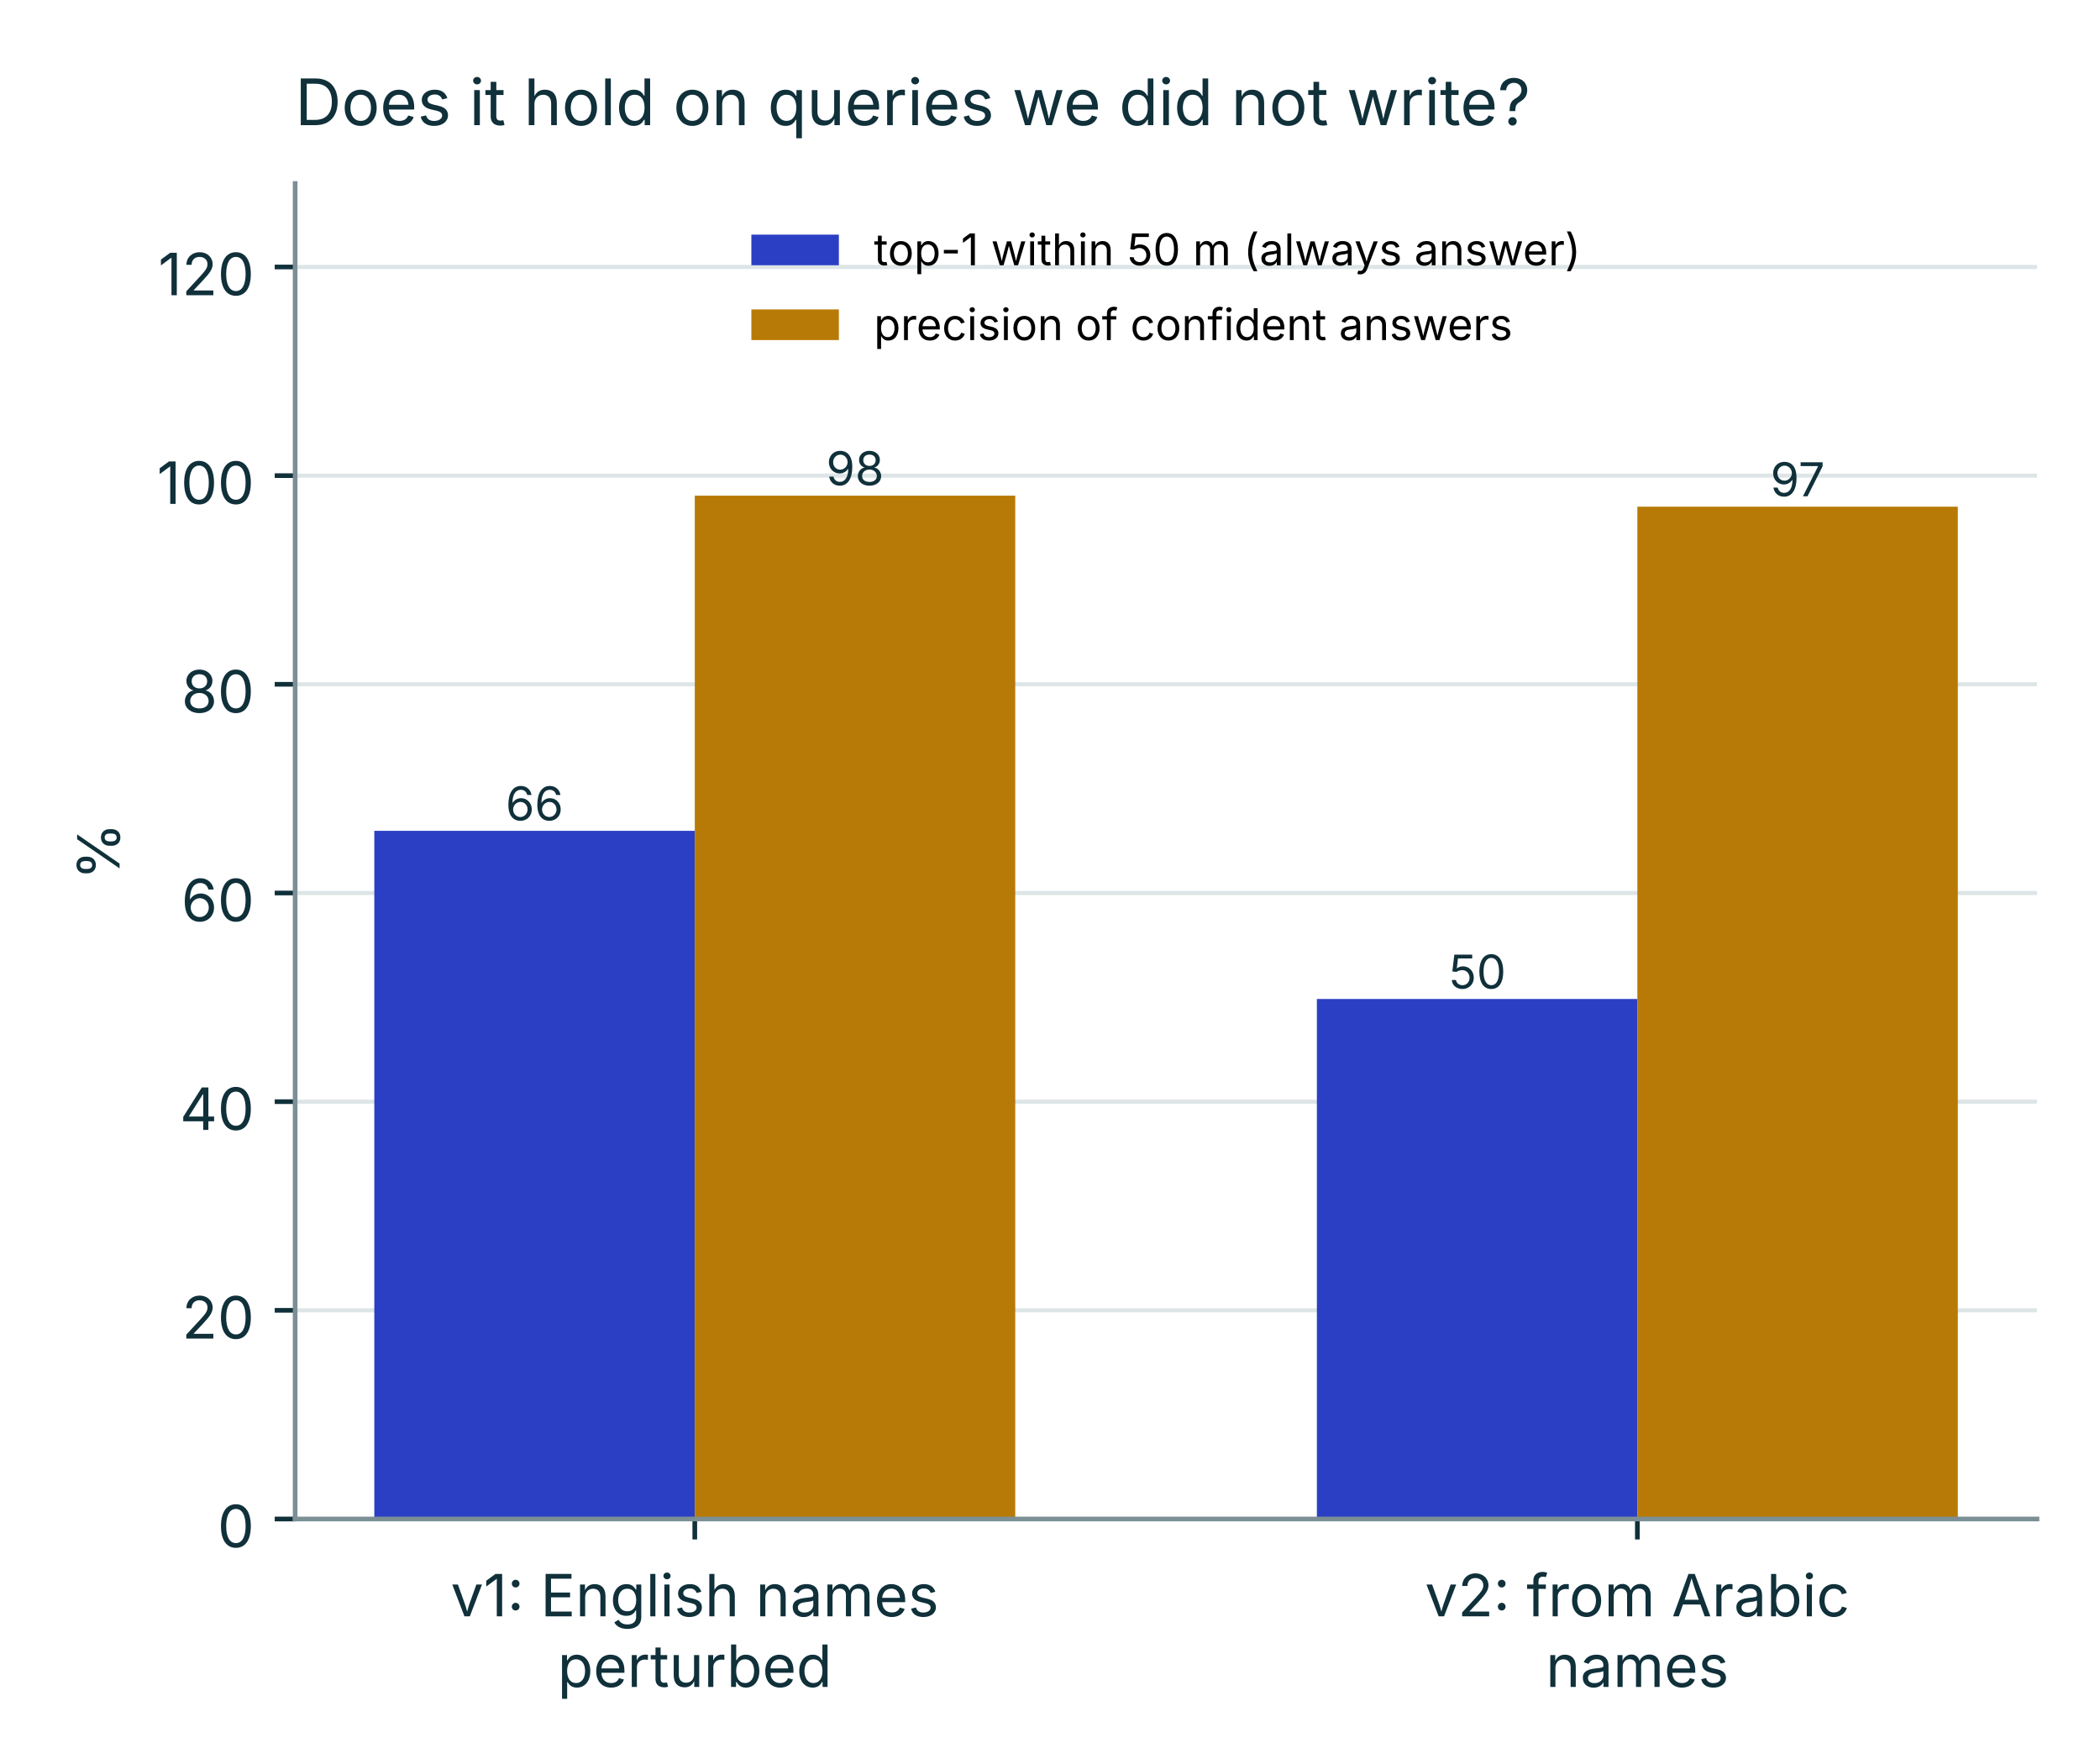
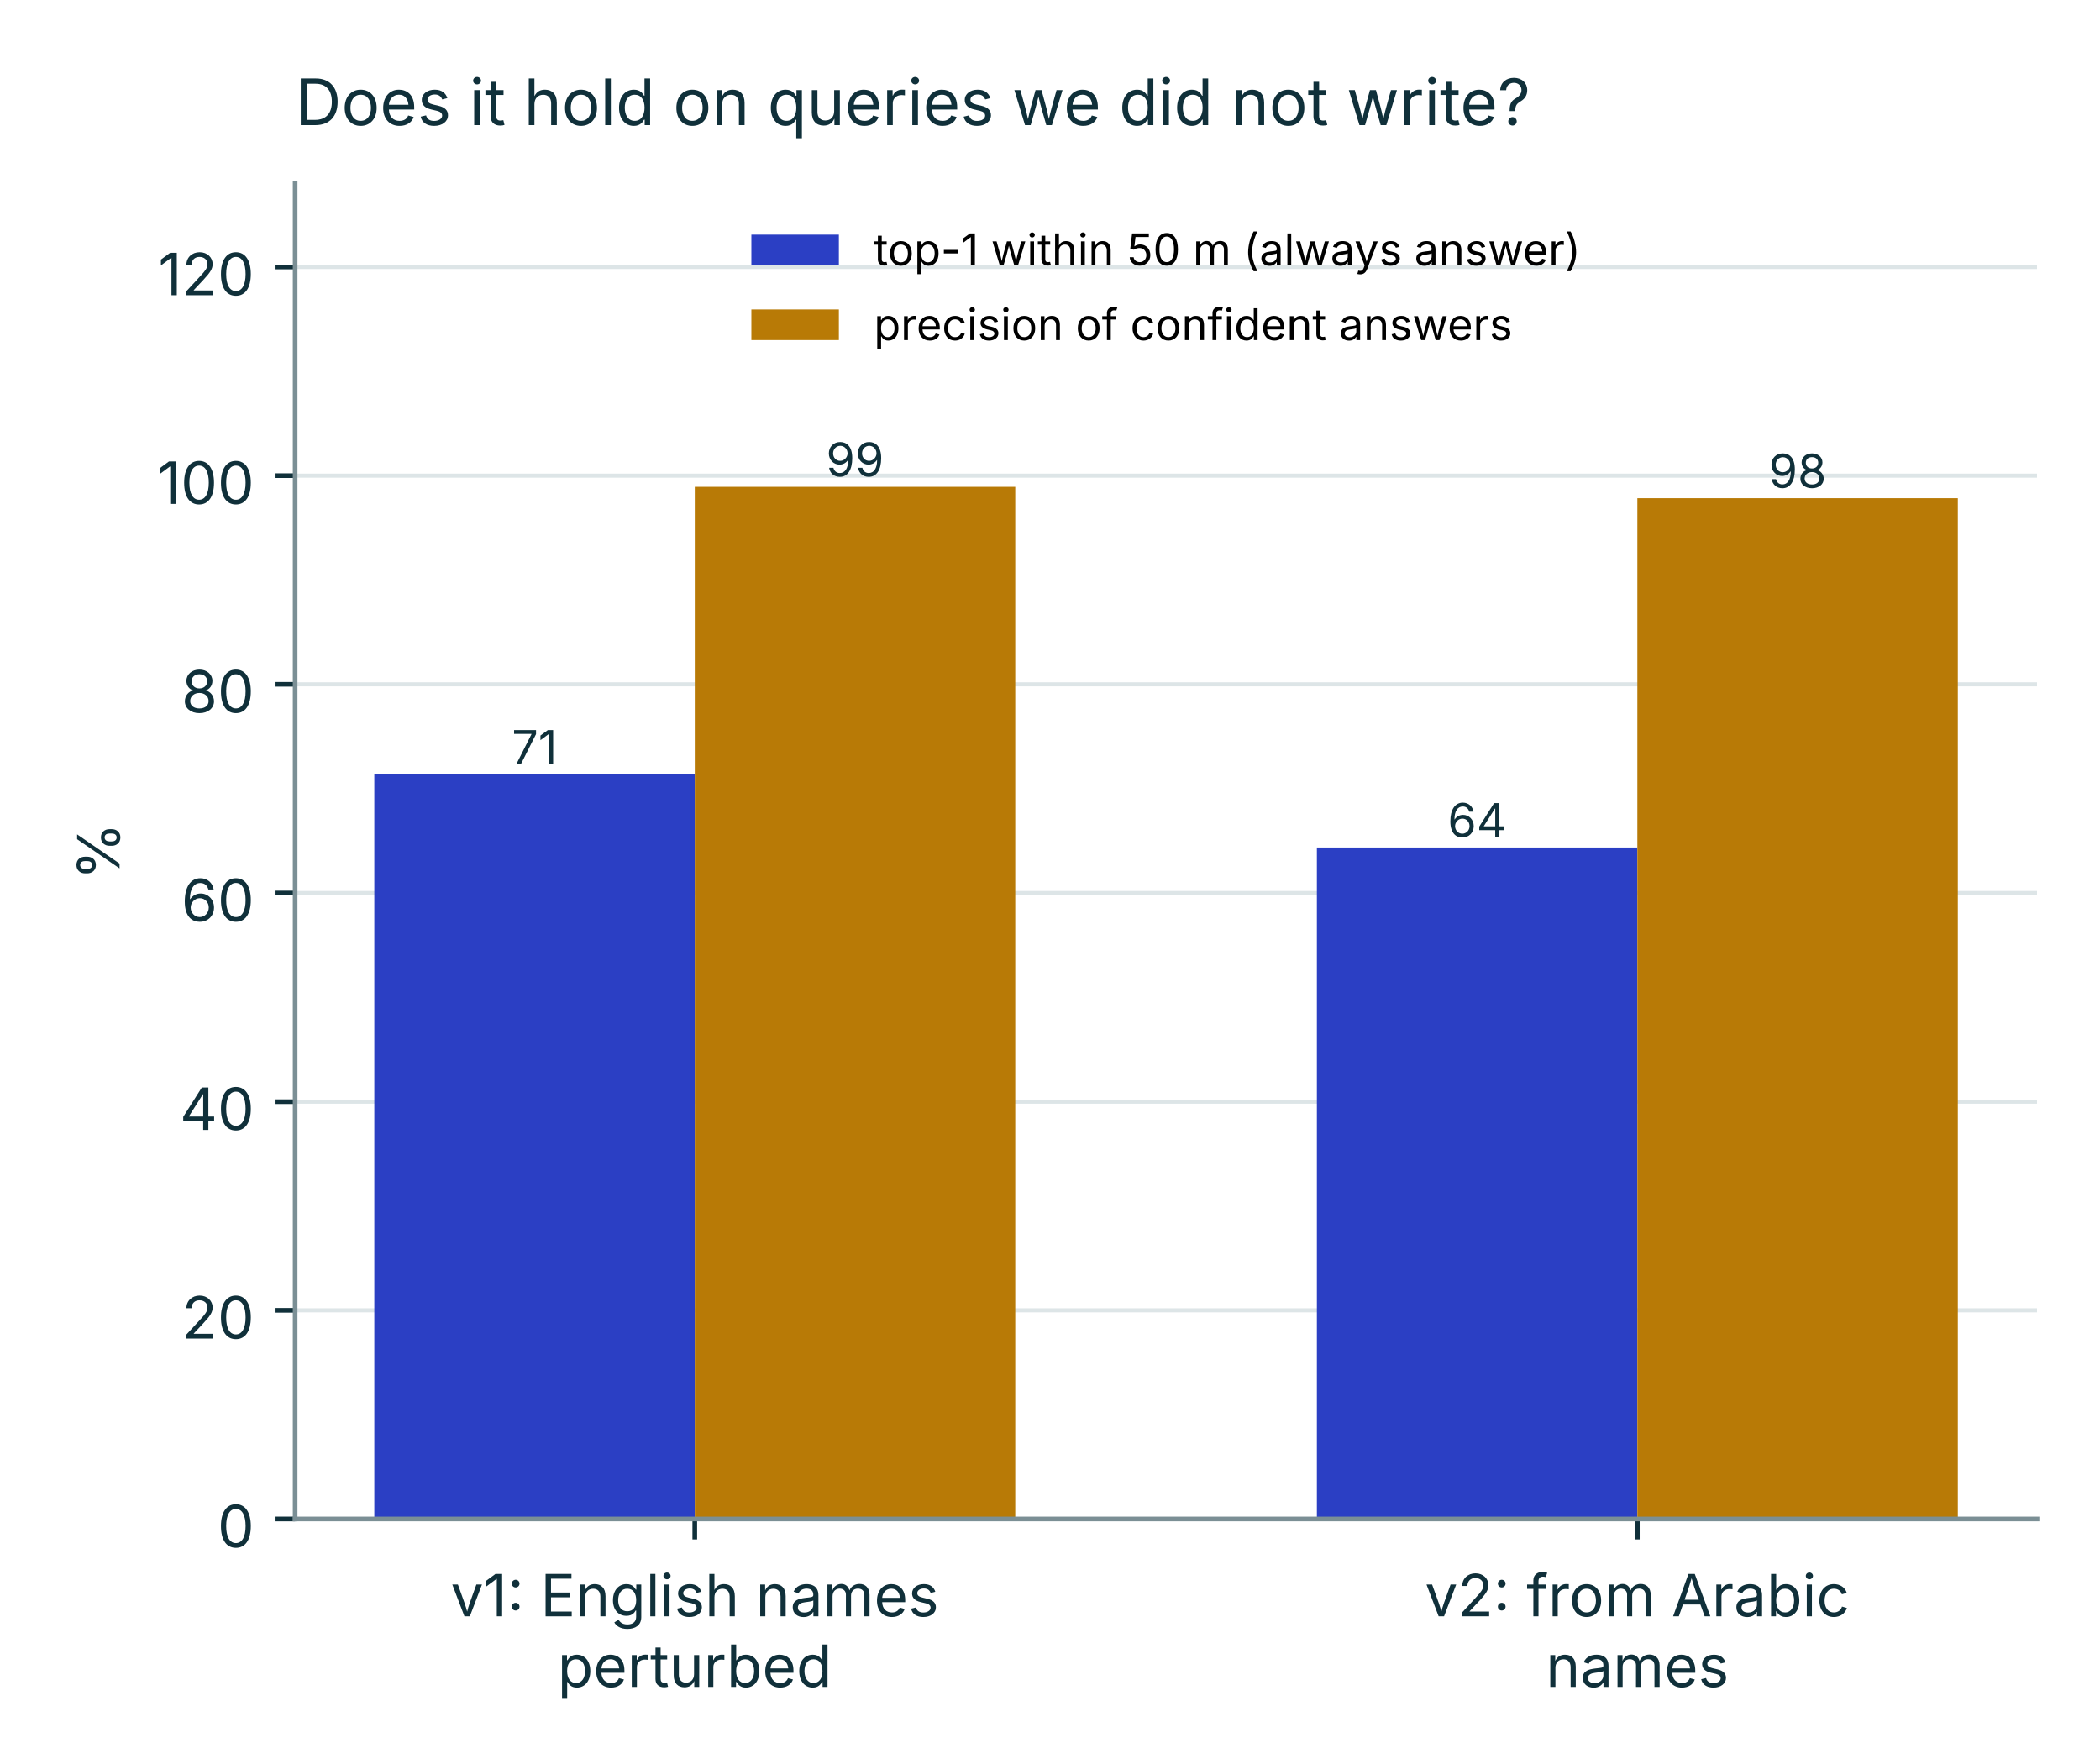
<svg xmlns="http://www.w3.org/2000/svg" xmlns:xlink="http://www.w3.org/1999/xlink" width="360pt" height="302.4pt" viewBox="0 0 360 302.4" version="1.1">
  <defs>
    <style type="text/css">*{stroke-linejoin: round; stroke-linecap: butt}</style>
  </defs>
  <g id="figure_1">
    <g id="patch_1">
      <path d="M 0 302.4  L 360 302.4  L 360 0  L 0 0  z " style="fill: #ffffff" />
    </g>
    <g id="axes_1">
      <g id="patch_2">
        <path d="M 50.595 260.401  L 349.2 260.401  L 349.2 31.456  L 50.595 31.456  z " style="fill: #ffffff" />
      </g>
      <g id="matplotlib.axis_1">
        <g id="xtick_1">
          <g id="line2d_1">
            <defs>
-               <path id="m82277fb473" d="M 0 0  L 0 3.5  " style="stroke: #10303a; stroke-width: 0.8" />
+               <path id="m94bf352d5c" d="M 0 0  L 0 3.5  " style="stroke: #10303a; stroke-width: 0.8" />
            </defs>
            <g>
-               <use xlink:href="#m82277fb473" x="119.106" y="260.401" style="fill: #10303a; stroke: #10303a; stroke-width: 0.8" />
+               <use xlink:href="#m94bf352d5c" x="119.106" y="260.401" style="fill: #10303a; stroke: #10303a; stroke-width: 0.8" />
            </g>
          </g>
          <g id="text_1">
            <g style="fill: #10303a" transform="translate(77.27065 277.0883) scale(0.1 -0.1)">
              <defs>
                <path id="Inter-Regular-3d6" d="M 1503 0  L 2094 0  L 3428 3494  L 2813 3494  L 2069 1422  C 1959 1119 1878 813 1800 522  C 1719 813 1638 1119 1528 1422  L 784 3494  L 169 3494  L 1503 0  z " transform="scale(0.015625)" />
                <path id="Inter-Regular-540" d="M 2041 4656  L 1313 4656  L 300 3909  L 300 3272  L 1425 4106  L 1456 4106  L 1456 0  L 2041 0  L 2041 4656  z " transform="scale(0.015625)" />
                <path id="Inter-Regular-5e4" d="M 922 641  C 1156 641 1344 828 1344 1063  C 1344 1297 1156 1484 922 1484  C 688 1484 500 1297 500 1063  C 500 828 688 641 922 641  z M 922 3169  C 1156 3169 1344 3356 1344 3591  C 1344 3825 1156 4013 922 4013  C 688 4013 500 3825 500 3591  C 500 3356 688 3169 922 3169  z " transform="scale(0.015625)" />
                <path id="Inter-Regular-6eb" transform="scale(0.015625)" />
                <path id="Inter-Regular-5f" d="M 563 0  L 3428 0  L 3428 525  L 1156 525  L 1156 2088  L 3247 2088  L 3247 2613  L 1156 2613  L 1156 4131  L 3400 4131  L 3400 4656  L 563 4656  L 563 0  z " transform="scale(0.015625)" />
                <path id="Inter-Regular-307" d="M 1056 2094  C 1056 2691 1434 3031 1938 3031  C 2425 3031 2725 2709 2725 2172  L 2725 0  L 3288 0  L 3288 2219  C 3288 3103 2813 3538 2106 3538  C 1638 3538 1263 3341 1038 2847  L 1034 3494  L 494 3494  L 494 0  L 1056 0  L 1056 2094  z " transform="scale(0.015625)" />
                <path id="Inter-Regular-293" d="M 1909 -1381  C 2759 -1381 3431 -994 3431 -91  L 3431 3494  L 2884 3494  L 2884 2934  L 2831 2934  C 2713 3122 2488 3538 1813 3538  C 941 3538 325 2844 325 1763  C 325 666 963 56 1800 56  C 2475 56 2697 441 2816 641  L 2869 641  L 2869 -59  C 2869 -634 2466 -891 1909 -891  C 1294 -891 1075 -578 928 -375  L 472 -669  C 688 -1053 1134 -1381 1909 -1381  z M 1894 556  C 1238 556 897 1056 897 1775  C 897 2472 1228 3034 1894 3034  C 2538 3034 2875 2516 2875 1775  C 2875 1013 2528 556 1894 556  z " transform="scale(0.015625)" />
                <path id="Inter-Regular-2e2" d="M 1056 4656  L 494 4656  L 494 0  L 1056 0  L 1056 4656  z " transform="scale(0.015625)" />
                <path id="Inter-Regular-2b2" d="M 494 0  L 1056 0  L 1056 3494  L 494 3494  L 494 0  z M 778 4066  C 994 4066 1172 4231 1172 4438  C 1172 4644 994 4809 778 4809  C 566 4809 388 4644 388 4438  C 388 4231 566 4066 778 4066  z " transform="scale(0.015625)" />
                <path id="Inter-Regular-369" d="M 1681 -75  C 2500 -75 3059 372 3059 984  C 3059 1463 2763 1778 2128 1928  L 1600 2053  C 1191 2150 1013 2294 1013 2553  C 1013 2844 1325 3059 1741 3059  C 2191 3059 2388 2816 2484 2566  L 2994 2697  C 2834 3188 2456 3538 1738 3538  C 994 3538 444 3119 444 2519  C 444 2028 747 1716 1381 1566  L 1963 1428  C 2306 1347 2475 1188 2475 947  C 2475 659 2163 419 1675 419  C 1256 419 972 591 872 975  L 338 847  C 463 244 963 -75 1681 -75  z " transform="scale(0.015625)" />
                <path id="Inter-Regular-29f" d="M 1056 2094  C 1056 2691 1434 3031 1938 3031  C 2425 3031 2725 2709 2725 2172  L 2725 0  L 3291 0  L 3291 2219  C 3291 3103 2813 3538 2106 3538  C 1650 3538 1284 3353 1056 2888  L 1056 4656  L 494 4656  L 494 0  L 1056 0  L 1056 2094  z " transform="scale(0.015625)" />
                <path id="Inter-Regular-1fc" d="M 1472 -81  C 2063 -81 2391 228 2509 475  L 2547 475  L 2547 0  L 3100 0  L 3100 2303  C 3100 3394 2259 3538 1791 3538  C 1250 3538 650 3344 381 2709  L 922 2531  C 1031 2775 1303 3044 1806 3044  C 2291 3044 2538 2794 2538 2359  L 2538 2341  C 2538 2081 2263 2100 1641 2022  C 994 1941 281 1794 281 994  C 281 306 809 -81 1472 -81  z M 1569 416  C 1150 416 847 603 847 966  C 847 1363 1206 1494 1616 1547  C 1831 1575 2444 1638 2538 1747  L 2538 1263  C 2538 834 2191 416 1569 416  z " transform="scale(0.015625)" />
                <path id="Inter-Regular-300" d="M 494 0  L 1056 0  L 1056 2200  C 1056 2756 1428 3044 1838 3044  C 2231 3044 2522 2784 2522 2397  L 2522 0  L 3084 0  L 3084 2281  C 3084 2722 3372 3044 3844 3044  C 4219 3044 4547 2844 4547 2341  L 4547 0  L 5113 0  L 5113 2356  C 5113 3166 4619 3556 4013 3556  C 3506 3556 3078 3284 2913 2844  C 2788 3275 2481 3556 2022 3556  C 1609 3556 1216 3325 1044 2853  L 1041 3494  L 494 3494  L 494 0  z " transform="scale(0.015625)" />
                <path id="Inter-Regular-267" d="M 1963 -75  C 2678 -75 3200 284 3363 813  L 2819 963  C 2688 606 2378 425 1966 425  C 1347 425 922 825 894 1556  L 3419 1556  L 3419 1791  C 3419 3081 2638 3538 1897 3538  C 944 3538 325 2791 325 1719  C 325 644 950 -75 1963 -75  z M 897 2031  C 931 2566 1297 3038 1897 3038  C 2472 3038 2794 2625 2847 2031  L 897 2031  z " transform="scale(0.015625)" />
              </defs>
              <use xlink:href="#Inter-Regular-3d6" />
              <use xlink:href="#Inter-Regular-540" transform="translate(56.20312 0)" />
              <use xlink:href="#Inter-Regular-5e4" transform="translate(96.875 0)" />
              <use xlink:href="#Inter-Regular-6eb" transform="translate(125.6875 0)" />
              <use xlink:href="#Inter-Regular-5f" transform="translate(153.8125 0)" />
              <use xlink:href="#Inter-Regular-307" transform="translate(213.9219 0)" />
              <use xlink:href="#Inter-Regular-293" transform="translate(273 0)" />
              <use xlink:href="#Inter-Regular-2e2" transform="translate(334.3281 0)" />
              <use xlink:href="#Inter-Regular-2b2" transform="translate(358.5469 0)" />
              <use xlink:href="#Inter-Regular-369" transform="translate(382.7656 0)" />
              <use xlink:href="#Inter-Regular-29f" transform="translate(435.5469 0)" />
              <use xlink:href="#Inter-Regular-6eb" transform="translate(494.6719 0)" />
              <use xlink:href="#Inter-Regular-307" transform="translate(522.7969 0)" />
              <use xlink:href="#Inter-Regular-1fc" transform="translate(581.875 0)" />
              <use xlink:href="#Inter-Regular-300" transform="translate(638.0312 0)" />
              <use xlink:href="#Inter-Regular-267" transform="translate(725.625 0)" />
              <use xlink:href="#Inter-Regular-369" transform="translate(783.9219 0)" />
            </g>
            <g style="fill: #10303a" transform="translate(95.57846 289.1879) scale(0.1 -0.1)">
              <defs>
                <path id="Inter-Regular-34d" d="M 494 -1306  L 1056 -1306  L 1056 541  L 1100 541  C 1216 347 1450 -75 2116 -75  C 2988 -75 3594 625 3594 1738  C 3594 2844 2984 3538 2113 3538  C 1431 3538 1216 3119 1100 2934  L 1038 2934  L 1038 3494  L 494 3494  L 494 -1306  z M 2031 428  C 1397 428 1050 966 1050 1744  C 1050 2516 1388 3034 2031 3034  C 2694 3034 3022 2469 3022 1744  C 3022 1009 2684 428 2031 428  z " transform="scale(0.015625)" />
                <path id="Inter-Regular-356" d="M 494 0  L 1056 0  L 1056 2188  C 1056 2659 1425 3000 1928 3000  C 2078 3000 2231 2975 2266 2969  L 2266 3534  C 2200 3538 2063 3544 1981 3544  C 1566 3544 1203 3309 1075 2956  L 1038 2956  L 1038 3494  L 494 3494  L 494 0  z " transform="scale(0.015625)" />
                <path id="Inter-Regular-37b" d="M 1869 3494  L 1150 3494  L 1150 4325  L 588 4325  L 588 3494  L 63 3494  L 63 3013  L 588 3013  L 588 863  C 588 291 944 -44 1547 -44  C 1691 -44 1850 -22 1966 19  L 1850 494  C 1756 475 1634 456 1563 456  C 1266 456 1150 594 1150 906  L 1150 3013  L 1869 3013  L 1869 3494  z " transform="scale(0.015625)" />
                <path id="Inter-Regular-395" d="M 1678 -44  C 2138 -44 2519 144 2747 653  L 2747 0  L 3291 0  L 3291 3494  L 2725 3494  L 2725 1400  C 2725 803 2347 463 1847 463  C 1359 463 1056 784 1056 1322  L 1056 3494  L 494 3494  L 494 1275  C 494 391 972 -44 1678 -44  z " transform="scale(0.015625)" />
                <path id="Inter-Regular-243" d="M 2116 -75  C 2988 -75 3594 625 3594 1738  C 3594 2844 2984 3538 2113 3538  C 1431 3538 1216 3119 1100 2934  L 1056 2934  L 1056 4656  L 494 4656  L 494 0  L 1038 0  L 1038 541  L 1100 541  C 1216 347 1450 -75 2116 -75  z M 2031 428  C 1397 428 1050 966 1050 1744  C 1050 2516 1388 3034 2031 3034  C 2694 3034 3022 2469 3022 1744  C 3022 1009 2684 428 2031 428  z " transform="scale(0.015625)" />
                <path id="Inter-Regular-256" d="M 1803 -75  C 2469 -75 2703 347 2819 541  L 2881 541  L 2881 0  L 3425 0  L 3425 4656  L 2863 4656  L 2863 2934  L 2819 2934  C 2703 3119 2488 3538 1806 3538  C 934 3538 325 2844 325 1738  C 325 625 931 -75 1803 -75  z M 1888 428  C 1234 428 897 1009 897 1744  C 897 2469 1225 3034 1888 3034  C 2531 3034 2869 2516 2869 1744  C 2869 966 2522 428 1888 428  z " transform="scale(0.015625)" />
              </defs>
              <use xlink:href="#Inter-Regular-34d" />
              <use xlink:href="#Inter-Regular-267" transform="translate(61.23438 0)" />
              <use xlink:href="#Inter-Regular-356" transform="translate(119.5312 0)" />
              <use xlink:href="#Inter-Regular-37b" transform="translate(158.7344 0)" />
              <use xlink:href="#Inter-Regular-395" transform="translate(191.4531 0)" />
              <use xlink:href="#Inter-Regular-356" transform="translate(250.5781 0)" />
              <use xlink:href="#Inter-Regular-243" transform="translate(289.7812 0)" />
              <use xlink:href="#Inter-Regular-267" transform="translate(351.0156 0)" />
              <use xlink:href="#Inter-Regular-256" transform="translate(409.3125 0)" />
            </g>
          </g>
        </g>
        <g id="xtick_2">
          <g id="line2d_2">
            <g>
-               <use xlink:href="#m82277fb473" x="280.689" y="260.401" style="fill: #10303a; stroke: #10303a; stroke-width: 0.8" />
+               <use xlink:href="#m94bf352d5c" x="280.689" y="260.401" style="fill: #10303a; stroke: #10303a; stroke-width: 0.8" />
            </g>
          </g>
          <g id="text_2">
            <g style="fill: #10303a" transform="translate(244.2794 277.0883) scale(0.1 -0.1)">
              <defs>
                <path id="Inter-Regular-541" d="M 481 0  L 3447 0  L 3447 522  L 1300 522  L 1300 559  L 2319 1644  C 3141 2519 3369 2916 3369 3419  C 3369 4147 2778 4719 1947 4719  C 1119 4719 494 4159 494 3334  L 1063 3334  C 1063 3859 1400 4203 1931 4203  C 2428 4203 2806 3900 2806 3413  C 2806 2984 2544 2666 2028 2106  L 481 428  L 481 0  z " transform="scale(0.015625)" />
                <path id="Inter-Regular-288" d="M 2119 3494  L 1313 3494  L 1313 3834  C 1313 4172 1463 4353 1809 4353  C 1966 4353 2053 4319 2113 4300  L 2269 4781  C 2184 4819 2009 4875 1744 4875  C 1234 4875 750 4566 750 3959  L 750 3494  L 63 3494  L 63 3013  L 750 3013  L 750 0  L 1313 0  L 1313 3013  L 2119 3013  L 2119 3494  z " transform="scale(0.015625)" />
                <path id="Inter-Regular-318" d="M 1916 -75  C 2869 -75 3513 647 3513 1725  C 3513 2819 2869 3538 1916 3538  C 966 3538 325 2819 325 1725  C 325 647 966 -75 1916 -75  z M 1916 428  C 1219 428 897 1038 897 1725  C 897 2422 1219 3034 1916 3034  C 2622 3034 2944 2419 2944 1725  C 2944 1038 2622 428 1916 428  z " transform="scale(0.015625)" />
                <path id="Inter-Regular-2" d="M 163 0  L 794 0  L 1244 1300  L 3163 1300  L 3628 0  L 4253 0  L 2541 4656  L 1853 4656  L 163 0  z M 1425 1819  L 1753 2763  C 1853 3050 1997 3494 2194 4181  C 2391 3506 2528 3075 2641 2763  L 2978 1819  L 1425 1819  z " transform="scale(0.015625)" />
                <path id="Inter-Regular-24b" d="M 1916 -75  C 2600 -75 3156 297 3344 919  L 2806 1072  C 2703 694 2384 428 1916 428  C 1219 428 897 1038 897 1725  C 897 2422 1219 3034 1916 3034  C 2375 3034 2688 2778 2791 2419  L 3331 2572  C 3141 3181 2591 3538 1916 3538  C 966 3538 325 2819 325 1725  C 325 647 966 -75 1916 -75  z " transform="scale(0.015625)" />
              </defs>
              <use xlink:href="#Inter-Regular-3d6" />
              <use xlink:href="#Inter-Regular-541" transform="translate(56.20312 0)" />
              <use xlink:href="#Inter-Regular-5e4" transform="translate(117.1875 0)" />
              <use xlink:href="#Inter-Regular-6eb" transform="translate(146 0)" />
              <use xlink:href="#Inter-Regular-288" transform="translate(174.125 0)" />
              <use xlink:href="#Inter-Regular-356" transform="translate(211.1406 0)" />
              <use xlink:href="#Inter-Regular-318" transform="translate(247.125 0)" />
              <use xlink:href="#Inter-Regular-300" transform="translate(307.0938 0)" />
              <use xlink:href="#Inter-Regular-6eb" transform="translate(394.6875 0)" />
              <use xlink:href="#Inter-Regular-2" transform="translate(422.8125 0)" />
              <use xlink:href="#Inter-Regular-356" transform="translate(491.8125 0)" />
              <use xlink:href="#Inter-Regular-1fc" transform="translate(529.4531 0)" />
              <use xlink:href="#Inter-Regular-243" transform="translate(585.6094 0)" />
              <use xlink:href="#Inter-Regular-2b2" transform="translate(646.8438 0)" />
              <use xlink:href="#Inter-Regular-24b" transform="translate(671.0625 0)" />
            </g>
            <g style="fill: #10303a" transform="translate(264.9935 289.1879) scale(0.1 -0.1)">
              <use xlink:href="#Inter-Regular-307" />
              <use xlink:href="#Inter-Regular-1fc" transform="translate(59.07812 0)" />
              <use xlink:href="#Inter-Regular-300" transform="translate(115.2344 0)" />
              <use xlink:href="#Inter-Regular-267" transform="translate(202.8281 0)" />
              <use xlink:href="#Inter-Regular-369" transform="translate(261.125 0)" />
            </g>
          </g>
        </g>
      </g>
      <g id="matplotlib.axis_2">
        <g id="ytick_1">
          <g id="line2d_3">
-             <path d="M 50.595 260.401  L 349.2 260.401  " clip-path="url(#p9c5c285954)" style="fill: none; stroke: #dde5e7; stroke-width: 0.7; stroke-linecap: square" />
+             <path d="M 50.595 260.401  L 349.2 260.401  " clip-path="url(#p50909c26cb)" style="fill: none; stroke: #dde5e7; stroke-width: 0.7; stroke-linecap: square" />
          </g>
          <g id="line2d_4">
            <defs>
-               <path id="m79f65e0199" d="M 0 0  L -3.5 0  " style="stroke: #10303a; stroke-width: 0.8" />
+               <path id="me80dc0045d" d="M 0 0  L -3.5 0  " style="stroke: #10303a; stroke-width: 0.8" />
            </defs>
            <g>
-               <use xlink:href="#m79f65e0199" x="50.595" y="260.401" style="fill: #10303a; stroke: #10303a; stroke-width: 0.8" />
+               <use xlink:href="#me80dc0045d" x="50.595" y="260.401" style="fill: #10303a; stroke: #10303a; stroke-width: 0.8" />
            </g>
          </g>
          <g id="text_3">
            <g style="fill: #10303a" transform="translate(37.28523 265.2445) scale(0.1 -0.1)">
              <defs>
                <path id="Inter-Regular-53f" d="M 2019 -63  C 3059 -63 3656 809 3656 2325  C 3656 3834 3050 4719 2019 4719  C 988 4719 381 3834 381 2325  C 381 806 981 -63 2019 -63  z M 2019 456  C 1338 456 953 1144 953 2325  C 953 3509 1338 4203 2019 4203  C 2700 4203 3084 3513 3084 2325  C 3084 1144 2700 456 2019 456  z " transform="scale(0.015625)" />
              </defs>
              <use xlink:href="#Inter-Regular-53f" />
            </g>
          </g>
        </g>
        <g id="ytick_2">
          <g id="line2d_5">
-             <path d="M 50.595 224.628  L 349.2 224.628  " clip-path="url(#p9c5c285954)" style="fill: none; stroke: #dde5e7; stroke-width: 0.7; stroke-linecap: square" />
+             <path d="M 50.595 224.628  L 349.2 224.628  " clip-path="url(#p50909c26cb)" style="fill: none; stroke: #dde5e7; stroke-width: 0.7; stroke-linecap: square" />
          </g>
          <g id="line2d_6">
            <g>
-               <use xlink:href="#m79f65e0199" x="50.595" y="224.628" style="fill: #10303a; stroke: #10303a; stroke-width: 0.8" />
+               <use xlink:href="#me80dc0045d" x="50.595" y="224.628" style="fill: #10303a; stroke: #10303a; stroke-width: 0.8" />
            </g>
          </g>
          <g id="text_4">
            <g style="fill: #10303a" transform="translate(31.1868 229.4719) scale(0.1 -0.1)">
              <use xlink:href="#Inter-Regular-541" />
              <use xlink:href="#Inter-Regular-53f" transform="translate(60.98438 0)" />
            </g>
          </g>
        </g>
        <g id="ytick_3">
          <g id="line2d_7">
-             <path d="M 50.595 188.856  L 349.2 188.856  " clip-path="url(#p9c5c285954)" style="fill: none; stroke: #dde5e7; stroke-width: 0.7; stroke-linecap: square" />
+             <path d="M 50.595 188.856  L 349.2 188.856  " clip-path="url(#p50909c26cb)" style="fill: none; stroke: #dde5e7; stroke-width: 0.7; stroke-linecap: square" />
          </g>
          <g id="line2d_8">
            <g>
-               <use xlink:href="#m79f65e0199" x="50.595" y="188.856" style="fill: #10303a; stroke: #10303a; stroke-width: 0.8" />
+               <use xlink:href="#me80dc0045d" x="50.595" y="188.856" style="fill: #10303a; stroke: #10303a; stroke-width: 0.8" />
            </g>
          </g>
          <g id="text_5">
            <g style="fill: #10303a" transform="translate(30.82586 193.6994) scale(0.1 -0.1)">
              <defs>
                <path id="Inter-Regular-544" d="M 375 947  L 2566 947  L 2566 0  L 3134 0  L 3134 947  L 3766 947  L 3766 1469  L 3134 1469  L 3134 4656  L 2413 4656  L 375 1431  L 375 947  z M 2569 1469  L 1009 1469  L 1009 1506  L 2531 3913  L 2569 3913  L 2569 1469  z " transform="scale(0.015625)" />
              </defs>
              <use xlink:href="#Inter-Regular-544" />
              <use xlink:href="#Inter-Regular-53f" transform="translate(64.59375 0)" />
            </g>
          </g>
        </g>
        <g id="ytick_4">
          <g id="line2d_9">
-             <path d="M 50.595 153.083  L 349.2 153.083  " clip-path="url(#p9c5c285954)" style="fill: none; stroke: #dde5e7; stroke-width: 0.7; stroke-linecap: square" />
+             <path d="M 50.595 153.083  L 349.2 153.083  " clip-path="url(#p50909c26cb)" style="fill: none; stroke: #dde5e7; stroke-width: 0.7; stroke-linecap: square" />
          </g>
          <g id="line2d_10">
            <g>
-               <use xlink:href="#m79f65e0199" x="50.595" y="153.083" style="fill: #10303a; stroke: #10303a; stroke-width: 0.8" />
+               <use xlink:href="#me80dc0045d" x="50.595" y="153.083" style="fill: #10303a; stroke: #10303a; stroke-width: 0.8" />
            </g>
          </g>
          <g id="text_6">
            <g style="fill: #10303a" transform="translate(31.08367 157.9268) scale(0.1 -0.1)">
              <defs>
                <path id="Inter-Regular-547" d="M 2019 -63  C 2969 -63 3588 634 3588 1503  C 3588 2403 2925 3044 2128 3044  C 1644 3044 1231 2813 981 2425  L 944 2425  C 944 3544 1375 4194 2091 4194  C 2575 4194 2866 3888 2969 3484  L 3550 3484  C 3438 4216 2872 4719 2091 4719  C 1034 4719 381 3788 381 2150  C 381 434 1241 -63 2019 -63  z M 2019 459  C 1447 459 1028 947 1028 1497  C 1028 2041 1469 2528 2034 2528  C 2597 2528 3013 2072 3013 1503  C 3013 922 2578 459 2019 459  z " transform="scale(0.015625)" />
              </defs>
              <use xlink:href="#Inter-Regular-547" />
              <use xlink:href="#Inter-Regular-53f" transform="translate(62.01562 0)" />
            </g>
          </g>
        </g>
        <g id="ytick_5">
          <g id="line2d_11">
-             <path d="M 50.595 117.31  L 349.2 117.31  " clip-path="url(#p9c5c285954)" style="fill: none; stroke: #dde5e7; stroke-width: 0.7; stroke-linecap: square" />
+             <path d="M 50.595 117.31  L 349.2 117.31  " clip-path="url(#p50909c26cb)" style="fill: none; stroke: #dde5e7; stroke-width: 0.7; stroke-linecap: square" />
          </g>
          <g id="line2d_12">
            <g>
-               <use xlink:href="#m79f65e0199" x="50.595" y="117.31" style="fill: #10303a; stroke: #10303a; stroke-width: 0.8" />
+               <use xlink:href="#me80dc0045d" x="50.595" y="117.31" style="fill: #10303a; stroke: #10303a; stroke-width: 0.8" />
            </g>
          </g>
          <g id="text_7">
            <g style="fill: #10303a" transform="translate(31.0993 122.1542) scale(0.1 -0.1)">
              <defs>
                <path id="Inter-Regular-549" d="M 1978 -63  C 2916 -63 3578 478 3578 1238  C 3578 1825 3175 2325 2669 2419  L 2669 2444  C 3109 2559 3403 2988 3403 3481  C 3403 4191 2794 4719 1978 4719  C 1150 4719 550 4191 550 3481  C 550 2988 838 2559 1291 2444  L 1291 2419  C 769 2325 381 1825 381 1238  C 381 478 1031 -63 1978 -63  z M 1978 453  C 1350 453 966 775 966 1269  C 966 1784 1391 2153 1978 2153  C 2553 2153 2984 1784 2984 1269  C 2984 775 2594 453 1978 453  z M 1978 2650  C 1475 2650 1125 2966 1125 3438  C 1125 3903 1463 4206 1978 4206  C 2484 4206 2828 3903 2828 3438  C 2828 2966 2469 2650 1978 2650  z " transform="scale(0.015625)" />
              </defs>
              <use xlink:href="#Inter-Regular-549" />
              <use xlink:href="#Inter-Regular-53f" transform="translate(61.85938 0)" />
            </g>
          </g>
        </g>
        <g id="ytick_6">
          <g id="line2d_13">
-             <path d="M 50.595 81.538  L 349.2 81.538  " clip-path="url(#p9c5c285954)" style="fill: none; stroke: #dde5e7; stroke-width: 0.7; stroke-linecap: square" />
+             <path d="M 50.595 81.538  L 349.2 81.538  " clip-path="url(#p50909c26cb)" style="fill: none; stroke: #dde5e7; stroke-width: 0.7; stroke-linecap: square" />
          </g>
          <g id="line2d_14">
            <g>
-               <use xlink:href="#m79f65e0199" x="50.595" y="81.538" style="fill: #10303a; stroke: #10303a; stroke-width: 0.8" />
+               <use xlink:href="#me80dc0045d" x="50.595" y="81.538" style="fill: #10303a; stroke: #10303a; stroke-width: 0.8" />
            </g>
          </g>
          <g id="text_8">
            <g style="fill: #10303a" transform="translate(26.90867 86.38162) scale(0.1 -0.1)">
              <use xlink:href="#Inter-Regular-540" />
              <use xlink:href="#Inter-Regular-53f" transform="translate(40.67188 0)" />
              <use xlink:href="#Inter-Regular-53f" transform="translate(103.7656 0)" />
            </g>
          </g>
        </g>
        <g id="ytick_7">
          <g id="line2d_15">
-             <path d="M 50.595 45.765  L 349.2 45.765  " clip-path="url(#p9c5c285954)" style="fill: none; stroke: #dde5e7; stroke-width: 0.7; stroke-linecap: square" />
+             <path d="M 50.595 45.765  L 349.2 45.765  " clip-path="url(#p50909c26cb)" style="fill: none; stroke: #dde5e7; stroke-width: 0.7; stroke-linecap: square" />
          </g>
          <g id="line2d_16">
            <g>
-               <use xlink:href="#m79f65e0199" x="50.595" y="45.765" style="fill: #10303a; stroke: #10303a; stroke-width: 0.8" />
+               <use xlink:href="#me80dc0045d" x="50.595" y="45.765" style="fill: #10303a; stroke: #10303a; stroke-width: 0.8" />
            </g>
          </g>
          <g id="text_9">
            <g style="fill: #10303a" transform="translate(27.11961 50.60903) scale(0.1 -0.1)">
              <use xlink:href="#Inter-Regular-540" />
              <use xlink:href="#Inter-Regular-541" transform="translate(40.67188 0)" />
              <use xlink:href="#Inter-Regular-53f" transform="translate(101.6562 0)" />
            </g>
          </g>
        </g>
        <g id="text_10">
          <g style="fill: #10303a" transform="translate(20.49656 150.8379) rotate(-90) scale(0.1 -0.1)">
            <defs>
              <path id="Inter-Regular-6ca" d="M 4656 -91  C 5247 -91 5566 344 5566 856  L 5566 1100  C 5566 1609 5256 2044 4656 2044  C 4069 2044 3741 1613 3741 1100  L 3741 856  C 3741 344 4059 -91 4656 -91  z M 1634 2597  C 2225 2597 2544 3031 2544 3544  L 2544 3788  C 2544 4297 2234 4731 1634 4731  C 1047 4731 719 4300 719 3788  L 719 3544  C 719 3031 1038 2597 1634 2597  z M 1263 0  L 1791 0  L 4991 4656  L 4463 4656  L 1263 0  z M 4656 319  C 4334 319 4219 578 4219 856  L 4219 1100  C 4219 1375 4344 1638 4656 1638  C 4981 1638 5088 1375 5088 1100  L 5088 856  C 5088 578 4972 319 4656 319  z M 1634 3006  C 1313 3006 1197 3266 1197 3544  L 1197 3788  C 1197 4063 1322 4325 1634 4325  C 1959 4325 2066 4063 2066 3788  L 2066 3544  C 2066 3266 1950 3006 1634 3006  z " transform="scale(0.015625)" />
            </defs>
            <use xlink:href="#Inter-Regular-6ca" />
          </g>
        </g>
      </g>
      <g id="patch_3">
-         <path d="M 64.168 260.401  L 119.106 260.401  L 119.106 142.423  L 64.168 142.423  z " clip-path="url(#p9c5c285954)" style="fill: #2b3fc4" />
+         <path d="M 64.168 260.401  L 119.106 260.401  L 119.106 132.764  L 64.168 132.764  z " clip-path="url(#p50909c26cb)" style="fill: #2b3fc4" />
      </g>
      <g id="patch_4">
-         <path d="M 225.751 260.401  L 280.689 260.401  L 280.689 171.256  L 225.751 171.256  z " clip-path="url(#p9c5c285954)" style="fill: #2b3fc4" />
+         <path d="M 225.751 260.401  L 280.689 260.401  L 280.689 145.285  L 225.751 145.285  z " clip-path="url(#p50909c26cb)" style="fill: #2b3fc4" />
      </g>
      <g id="patch_5">
-         <path d="M 119.106 260.401  L 174.044 260.401  L 174.044 84.973  L 119.106 84.973  z " clip-path="url(#p9c5c285954)" style="fill: #b87a06" />
+         <path d="M 119.106 260.401  L 174.044 260.401  L 174.044 83.457  L 119.106 83.457  z " clip-path="url(#p50909c26cb)" style="fill: #b87a06" />
      </g>
      <g id="patch_6">
-         <path d="M 280.689 260.401  L 335.627 260.401  L 335.627 86.859  L 280.689 86.859  z " clip-path="url(#p9c5c285954)" style="fill: #b87a06" />
+         <path d="M 280.689 260.401  L 335.627 260.401  L 335.627 85.406  L 280.689 85.406  z " clip-path="url(#p50909c26cb)" style="fill: #b87a06" />
      </g>
      <g id="patch_7">
        <path d="M 50.595 260.401  L 50.595 31.456  " style="fill: none; stroke: #7b8f95; stroke-width: 0.8; stroke-linejoin: miter; stroke-linecap: square" />
      </g>
      <g id="patch_8">
        <path d="M 50.595 260.401  L 349.2 260.401  " style="fill: none; stroke: #7b8f95; stroke-width: 0.8; stroke-linejoin: miter; stroke-linecap: square" />
      </g>
      <g id="text_11">
-         <g style="fill: #10303a" transform="translate(86.67544 140.6342) scale(0.08 -0.08)">
+         <g style="fill: #10303a" transform="translate(87.74607 130.9756) scale(0.08 -0.08)">
+           <defs>
+             <path id="Inter-Regular-548" d="M 625 0  L 1250 0  L 3316 4103  L 3316 4656  L 306 4656  L 306 4134  L 2694 4134  L 2694 4097  L 625 0  z " transform="scale(0.015625)" />
+           </defs>
+           <use xlink:href="#Inter-Regular-548" />
+           <use xlink:href="#Inter-Regular-540" transform="translate(56.59375 0)" />
+         </g>
+       </g>
+       <g id="text_12">
+         <g style="fill: #10303a" transform="translate(248.1553 143.496) scale(0.08 -0.08)">
          <use xlink:href="#Inter-Regular-547" />
-           <use xlink:href="#Inter-Regular-547" transform="translate(62.01562 0)" />
-         </g>
-       </g>
-       <g id="text_12">
-         <g style="fill: #10303a" transform="translate(248.2641 169.4669) scale(0.08 -0.08)">
-           <defs>
-             <path id="Inter-Regular-545" d="M 1956 -63  C 2853 -63 3509 594 3509 1488  C 3509 2388 2881 3047 2028 3047  C 1706 3047 1397 2934 1206 2775  L 1181 2775  L 1341 4134  L 3291 4134  L 3291 4656  L 841 4656  L 566 2350  L 1122 2281  C 1306 2422 1631 2525 1919 2525  C 2503 2525 2928 2078 2928 1478  C 2928 888 2519 459 1956 459  C 1488 459 1106 759 1069 1175  L 494 1175  C 525 463 1138 -63 1956 -63  z " transform="scale(0.015625)" />
-           </defs>
-           <use xlink:href="#Inter-Regular-545" />
-           <use xlink:href="#Inter-Regular-53f" transform="translate(60.79688 0)" />
+           <use xlink:href="#Inter-Regular-544" transform="translate(62.01562 0)" />
        </g>
      </g>
      <g id="text_13">
-         <g style="fill: #10303a" transform="translate(141.6199 83.1845) scale(0.08 -0.08)">
+         <g style="fill: #10303a" transform="translate(141.6137 81.66791) scale(0.08 -0.08)">
          <defs>
            <path id="Inter-Regular-54a" d="M 1884 -63  C 2938 -63 3588 866 3588 2513  C 3588 4225 2728 4706 1963 4719  C 1006 4734 381 4025 381 3156  C 381 2259 1044 1616 1847 1616  C 2334 1616 2744 1856 2994 2238  L 3031 2238  C 3031 1109 2594 463 1884 463  C 1394 463 1103 772 1006 1184  L 419 1184  C 528 441 1094 -63 1884 -63  z M 1934 2134  C 1372 2134 963 2588 963 3159  C 963 3734 1391 4197 1953 4197  C 2525 4197 2947 3706 2947 3172  C 2947 2625 2500 2134 1934 2134  z " transform="scale(0.015625)" />
          </defs>
          <use xlink:href="#Inter-Regular-54a" />
+           <use xlink:href="#Inter-Regular-54a" transform="translate(62.01562 0)" />
+         </g>
+       </g>
+       <g id="text_14">
+         <g style="fill: #10303a" transform="translate(303.2029 83.61777) scale(0.08 -0.08)">
+           <use xlink:href="#Inter-Regular-54a" />
          <use xlink:href="#Inter-Regular-549" transform="translate(62.01562 0)" />
-         </g>
-       </g>
-       <g id="text_14">
-         <g style="fill: #10303a" transform="translate(303.4917 85.07078) scale(0.08 -0.08)">
-           <defs>
-             <path id="Inter-Regular-548" d="M 625 0  L 1250 0  L 3316 4103  L 3316 4656  L 306 4656  L 306 4134  L 2694 4134  L 2694 4097  L 625 0  z " transform="scale(0.015625)" />
-           </defs>
-           <use xlink:href="#Inter-Regular-54a" />
-           <use xlink:href="#Inter-Regular-548" transform="translate(60.0625 0)" />
        </g>
      </g>
      <g id="text_15">
        <g style="fill: #10303a" transform="translate(50.59461 21.45625) scale(0.11 -0.11)">
          <defs>
            <path id="Inter-Regular-54" d="M 2016 0  C 3434 0 4238 881 4238 2338  C 4238 3781 3434 4656 2075 4656  L 563 4656  L 563 0  L 2016 0  z M 1156 525  L 1156 4131  L 2034 4131  C 3113 4131 3663 3456 3663 2338  C 3663 1206 3113 525 1978 525  L 1156 525  z " transform="scale(0.015625)" />
            <path id="Inter-Regular-353" d="M 3425 -1306  L 3425 3494  L 2881 3494  L 2881 2934  L 2819 2934  C 2703 3119 2488 3538 1806 3538  C 934 3538 325 2844 325 1738  C 325 625 931 -75 1803 -75  C 2469 -75 2703 347 2819 541  L 2863 541  L 2863 -1306  L 3425 -1306  z M 1888 428  C 1234 428 897 1009 897 1744  C 897 2469 1225 3034 1888 3034  C 2531 3034 2869 2516 2869 1744  C 2869 966 2522 428 1888 428  z " transform="scale(0.015625)" />
            <path id="Inter-Regular-3da" d="M 1278 0  L 1838 0  L 2291 1581  C 2403 1972 2513 2409 2619 2853  C 2725 2406 2831 1981 2947 1581  L 3400 0  L 3959 0  L 5019 3494  L 4422 3494  L 3997 1969  C 3891 1588 3775 1147 3659 613  C 3550 1153 3438 1597 3338 1969  L 2925 3494  L 2325 3494  L 1906 1969  C 1800 1581 1688 1134 1575 603  C 1459 1159 1341 1603 1241 1969  L 816 3494  L 219 3494  L 1278 0  z " transform="scale(0.015625)" />
            <path id="Inter-Regular-599" d="M 1197 1403  L 1763 1403  L 1763 1438  C 1763 1991 1916 2144 2319 2391  C 2722 2638 2953 2988 2953 3491  C 2953 4203 2428 4719 1619 4719  C 881 4719 288 4269 256 3484  L 850 3484  C 884 4003 1250 4222 1619 4222  C 2041 4222 2378 3947 2378 3513  C 2378 3150 2166 2897 1891 2731  C 1459 2472 1197 2291 1197 1438  L 1197 1403  z M 1488 -41  C 1719 -41 1906 147 1906 378  C 1906 613 1719 800 1488 800  C 1253 800 1066 613 1066 378  C 1066 147 1253 -41 1488 -41  z " transform="scale(0.015625)" />
          </defs>
          <use xlink:href="#Inter-Regular-54" />
          <use xlink:href="#Inter-Regular-318" transform="translate(72.17188 0)" />
          <use xlink:href="#Inter-Regular-267" transform="translate(132.1406 0)" />
          <use xlink:href="#Inter-Regular-369" transform="translate(190.4375 0)" />
          <use xlink:href="#Inter-Regular-6eb" transform="translate(243.2188 0)" />
          <use xlink:href="#Inter-Regular-2b2" transform="translate(271.3438 0)" />
          <use xlink:href="#Inter-Regular-37b" transform="translate(295.5625 0)" />
          <use xlink:href="#Inter-Regular-6eb" transform="translate(328.2812 0)" />
          <use xlink:href="#Inter-Regular-29f" transform="translate(356.4062 0)" />
          <use xlink:href="#Inter-Regular-318" transform="translate(415.5312 0)" />
          <use xlink:href="#Inter-Regular-2e2" transform="translate(475.5 0)" />
          <use xlink:href="#Inter-Regular-256" transform="translate(499.7188 0)" />
          <use xlink:href="#Inter-Regular-6eb" transform="translate(560.9531 0)" />
          <use xlink:href="#Inter-Regular-318" transform="translate(589.0781 0)" />
          <use xlink:href="#Inter-Regular-307" transform="translate(649.0469 0)" />
          <use xlink:href="#Inter-Regular-6eb" transform="translate(708.125 0)" />
          <use xlink:href="#Inter-Regular-353" transform="translate(736.25 0)" />
          <use xlink:href="#Inter-Regular-395" transform="translate(797.4844 0)" />
          <use xlink:href="#Inter-Regular-267" transform="translate(856.6094 0)" />
          <use xlink:href="#Inter-Regular-356" transform="translate(914.9062 0)" />
          <use xlink:href="#Inter-Regular-2b2" transform="translate(954.1094 0)" />
          <use xlink:href="#Inter-Regular-267" transform="translate(978.3281 0)" />
          <use xlink:href="#Inter-Regular-369" transform="translate(1036.625 0)" />
          <use xlink:href="#Inter-Regular-6eb" transform="translate(1089.406 0)" />
          <use xlink:href="#Inter-Regular-3da" transform="translate(1117.531 0)" />
          <use xlink:href="#Inter-Regular-267" transform="translate(1197.562 0)" />
          <use xlink:href="#Inter-Regular-6eb" transform="translate(1255.859 0)" />
          <use xlink:href="#Inter-Regular-256" transform="translate(1283.984 0)" />
          <use xlink:href="#Inter-Regular-2b2" transform="translate(1345.219 0)" />
          <use xlink:href="#Inter-Regular-256" transform="translate(1369.438 0)" />
          <use xlink:href="#Inter-Regular-6eb" transform="translate(1430.672 0)" />
          <use xlink:href="#Inter-Regular-307" transform="translate(1458.797 0)" />
          <use xlink:href="#Inter-Regular-318" transform="translate(1517.875 0)" />
          <use xlink:href="#Inter-Regular-37b" transform="translate(1577.844 0)" />
          <use xlink:href="#Inter-Regular-6eb" transform="translate(1610.562 0)" />
          <use xlink:href="#Inter-Regular-3da" transform="translate(1638.688 0)" />
          <use xlink:href="#Inter-Regular-356" transform="translate(1720.531 0)" />
          <use xlink:href="#Inter-Regular-2b2" transform="translate(1759.734 0)" />
          <use xlink:href="#Inter-Regular-37b" transform="translate(1783.953 0)" />
          <use xlink:href="#Inter-Regular-267" transform="translate(1815.703 0)" />
          <use xlink:href="#Inter-Regular-599" transform="translate(1874 0)" />
        </g>
      </g>
      <g id="legend_1">
        <g id="patch_9">
          <path d="M 128.807 45.472  L 143.807 45.472  L 143.807 40.222  L 128.807 40.222  z " style="fill: #2b3fc4" />
        </g>
        <g id="text_16">
          <g transform="translate(149.8067 45.47187) scale(0.075 -0.075)">
            <defs>
              <path id="Inter-Regular-5b5" d="M 2494 2247  L 450 2247  L 450 1728  L 2494 1728  L 2494 2247  z " transform="scale(0.015625)" />
+               <path id="Inter-Regular-545" d="M 1956 -63  C 2853 -63 3509 594 3509 1488  C 3509 2388 2881 3047 2028 3047  C 1706 3047 1397 2934 1206 2775  L 1181 2775  L 1341 4134  L 3291 4134  L 3291 4656  L 841 4656  L 566 2350  L 1122 2281  C 1306 2422 1631 2525 1919 2525  C 2503 2525 2928 2078 2928 1478  C 2928 888 2519 459 1956 459  C 1488 459 1106 759 1069 1175  L 494 1175  C 525 463 1138 -63 1956 -63  z " transform="scale(0.015625)" />
              <path id="Inter-Regular-59f" d="M 681 1897  C 681 984 956 31 1488 -872  L 2034 -872  C 1497 238 1253 1069 1253 1897  C 1253 2809 1550 3956 2034 4941  L 1488 4941  C 1019 4169 681 2913 681 1897  z " transform="scale(0.015625)" />
              <path id="Inter-Regular-3e8" d="M 438 -1266  C 497 -1294 650 -1331 850 -1331  C 1344 -1331 1681 -1078 1894 -522  L 3428 3494  L 2816 3494  L 2066 1422  C 1956 1119 1875 816 1797 525  C 1716 816 1638 1116 1528 1422  L 784 3494  L 169 3494  L 1503 -19  L 1403 -309  C 1231 -809 984 -884 641 -794  L 581 -778  L 438 -1266  z " transform="scale(0.015625)" />
              <path id="Inter-Regular-5a0" d="M 300 -872  L 847 -872  C 1369 16 1653 969 1653 1897  C 1653 2909 1316 4172 847 4941  L 300 4941  C 784 3956 1081 2809 1081 1897  C 1081 1094 853 269 300 -872  z " transform="scale(0.015625)" />
            </defs>
            <use xlink:href="#Inter-Regular-37b" />
            <use xlink:href="#Inter-Regular-318" transform="translate(31.75 0)" />
            <use xlink:href="#Inter-Regular-34d" transform="translate(91.71875 0)" />
            <use xlink:href="#Inter-Regular-5b5" transform="translate(152.9531 0)" />
            <use xlink:href="#Inter-Regular-540" transform="translate(198.9531 0)" />
            <use xlink:href="#Inter-Regular-6eb" transform="translate(239.625 0)" />
            <use xlink:href="#Inter-Regular-3da" transform="translate(267.75 0)" />
            <use xlink:href="#Inter-Regular-2b2" transform="translate(349.5938 0)" />
            <use xlink:href="#Inter-Regular-37b" transform="translate(373.8125 0)" />
            <use xlink:href="#Inter-Regular-29f" transform="translate(406.5312 0)" />
            <use xlink:href="#Inter-Regular-2b2" transform="translate(465.6562 0)" />
            <use xlink:href="#Inter-Regular-307" transform="translate(489.875 0)" />
            <use xlink:href="#Inter-Regular-6eb" transform="translate(548.9531 0)" />
            <use xlink:href="#Inter-Regular-545" transform="translate(577.0781 0)" />
            <use xlink:href="#Inter-Regular-53f" transform="translate(637.875 0)" />
            <use xlink:href="#Inter-Regular-6eb" transform="translate(700.9688 0)" />
            <use xlink:href="#Inter-Regular-300" transform="translate(729.0938 0)" />
            <use xlink:href="#Inter-Regular-6eb" transform="translate(816.6875 0)" />
            <use xlink:href="#Inter-Regular-59f" transform="translate(844.8125 0)" />
            <use xlink:href="#Inter-Regular-1fc" transform="translate(881.2812 0)" />
            <use xlink:href="#Inter-Regular-2e2" transform="translate(937.4375 0)" />
            <use xlink:href="#Inter-Regular-3da" transform="translate(961.6562 0)" />
            <use xlink:href="#Inter-Regular-1fc" transform="translate(1043.5 0)" />
            <use xlink:href="#Inter-Regular-3e8" transform="translate(1098.188 0)" />
            <use xlink:href="#Inter-Regular-369" transform="translate(1154.391 0)" />
            <use xlink:href="#Inter-Regular-6eb" transform="translate(1207.172 0)" />
            <use xlink:href="#Inter-Regular-1fc" transform="translate(1235.297 0)" />
            <use xlink:href="#Inter-Regular-307" transform="translate(1291.453 0)" />
            <use xlink:href="#Inter-Regular-369" transform="translate(1350.531 0)" />
            <use xlink:href="#Inter-Regular-3da" transform="translate(1403.312 0)" />
            <use xlink:href="#Inter-Regular-267" transform="translate(1483.344 0)" />
            <use xlink:href="#Inter-Regular-356" transform="translate(1541.641 0)" />
            <use xlink:href="#Inter-Regular-5a0" transform="translate(1579.281 0)" />
          </g>
        </g>
        <g id="patch_10">
          <path d="M 128.807 58.297  L 143.807 58.297  L 143.807 53.047  L 128.807 53.047  z " style="fill: #b87a06" />
        </g>
        <g id="text_17">
          <g transform="translate(149.8067 58.29658) scale(0.075 -0.075)">
            <use xlink:href="#Inter-Regular-34d" />
            <use xlink:href="#Inter-Regular-356" transform="translate(61.23438 0)" />
            <use xlink:href="#Inter-Regular-267" transform="translate(97.21875 0)" />
            <use xlink:href="#Inter-Regular-24b" transform="translate(155.5156 0)" />
            <use xlink:href="#Inter-Regular-2b2" transform="translate(212.6406 0)" />
            <use xlink:href="#Inter-Regular-369" transform="translate(236.8594 0)" />
            <use xlink:href="#Inter-Regular-2b2" transform="translate(289.6406 0)" />
            <use xlink:href="#Inter-Regular-318" transform="translate(313.8594 0)" />
            <use xlink:href="#Inter-Regular-307" transform="translate(373.8281 0)" />
            <use xlink:href="#Inter-Regular-6eb" transform="translate(432.9062 0)" />
            <use xlink:href="#Inter-Regular-318" transform="translate(461.0312 0)" />
            <use xlink:href="#Inter-Regular-288" transform="translate(521 0)" />
            <use xlink:href="#Inter-Regular-6eb" transform="translate(558.0156 0)" />
            <use xlink:href="#Inter-Regular-24b" transform="translate(586.1406 0)" />
            <use xlink:href="#Inter-Regular-318" transform="translate(643.2656 0)" />
            <use xlink:href="#Inter-Regular-307" transform="translate(703.2344 0)" />
            <use xlink:href="#Inter-Regular-288" transform="translate(762.3125 0)" />
            <use xlink:href="#Inter-Regular-2b2" transform="translate(799.3281 0)" />
            <use xlink:href="#Inter-Regular-256" transform="translate(823.5469 0)" />
            <use xlink:href="#Inter-Regular-267" transform="translate(884.7812 0)" />
            <use xlink:href="#Inter-Regular-307" transform="translate(943.0781 0)" />
            <use xlink:href="#Inter-Regular-37b" transform="translate(1002.156 0)" />
            <use xlink:href="#Inter-Regular-6eb" transform="translate(1034.875 0)" />
            <use xlink:href="#Inter-Regular-1fc" transform="translate(1063 0)" />
            <use xlink:href="#Inter-Regular-307" transform="translate(1119.156 0)" />
            <use xlink:href="#Inter-Regular-369" transform="translate(1178.234 0)" />
            <use xlink:href="#Inter-Regular-3da" transform="translate(1231.016 0)" />
            <use xlink:href="#Inter-Regular-267" transform="translate(1311.047 0)" />
            <use xlink:href="#Inter-Regular-356" transform="translate(1369.344 0)" />
            <use xlink:href="#Inter-Regular-369" transform="translate(1406.984 0)" />
          </g>
        </g>
      </g>
    </g>
  </g>
  <defs>
-     <clipPath id="p9c5c285954">
+     <clipPath id="p50909c26cb">
      <rect x="50.595" y="31.456" width="298.605" height="228.945" />
    </clipPath>
  </defs>
</svg>
